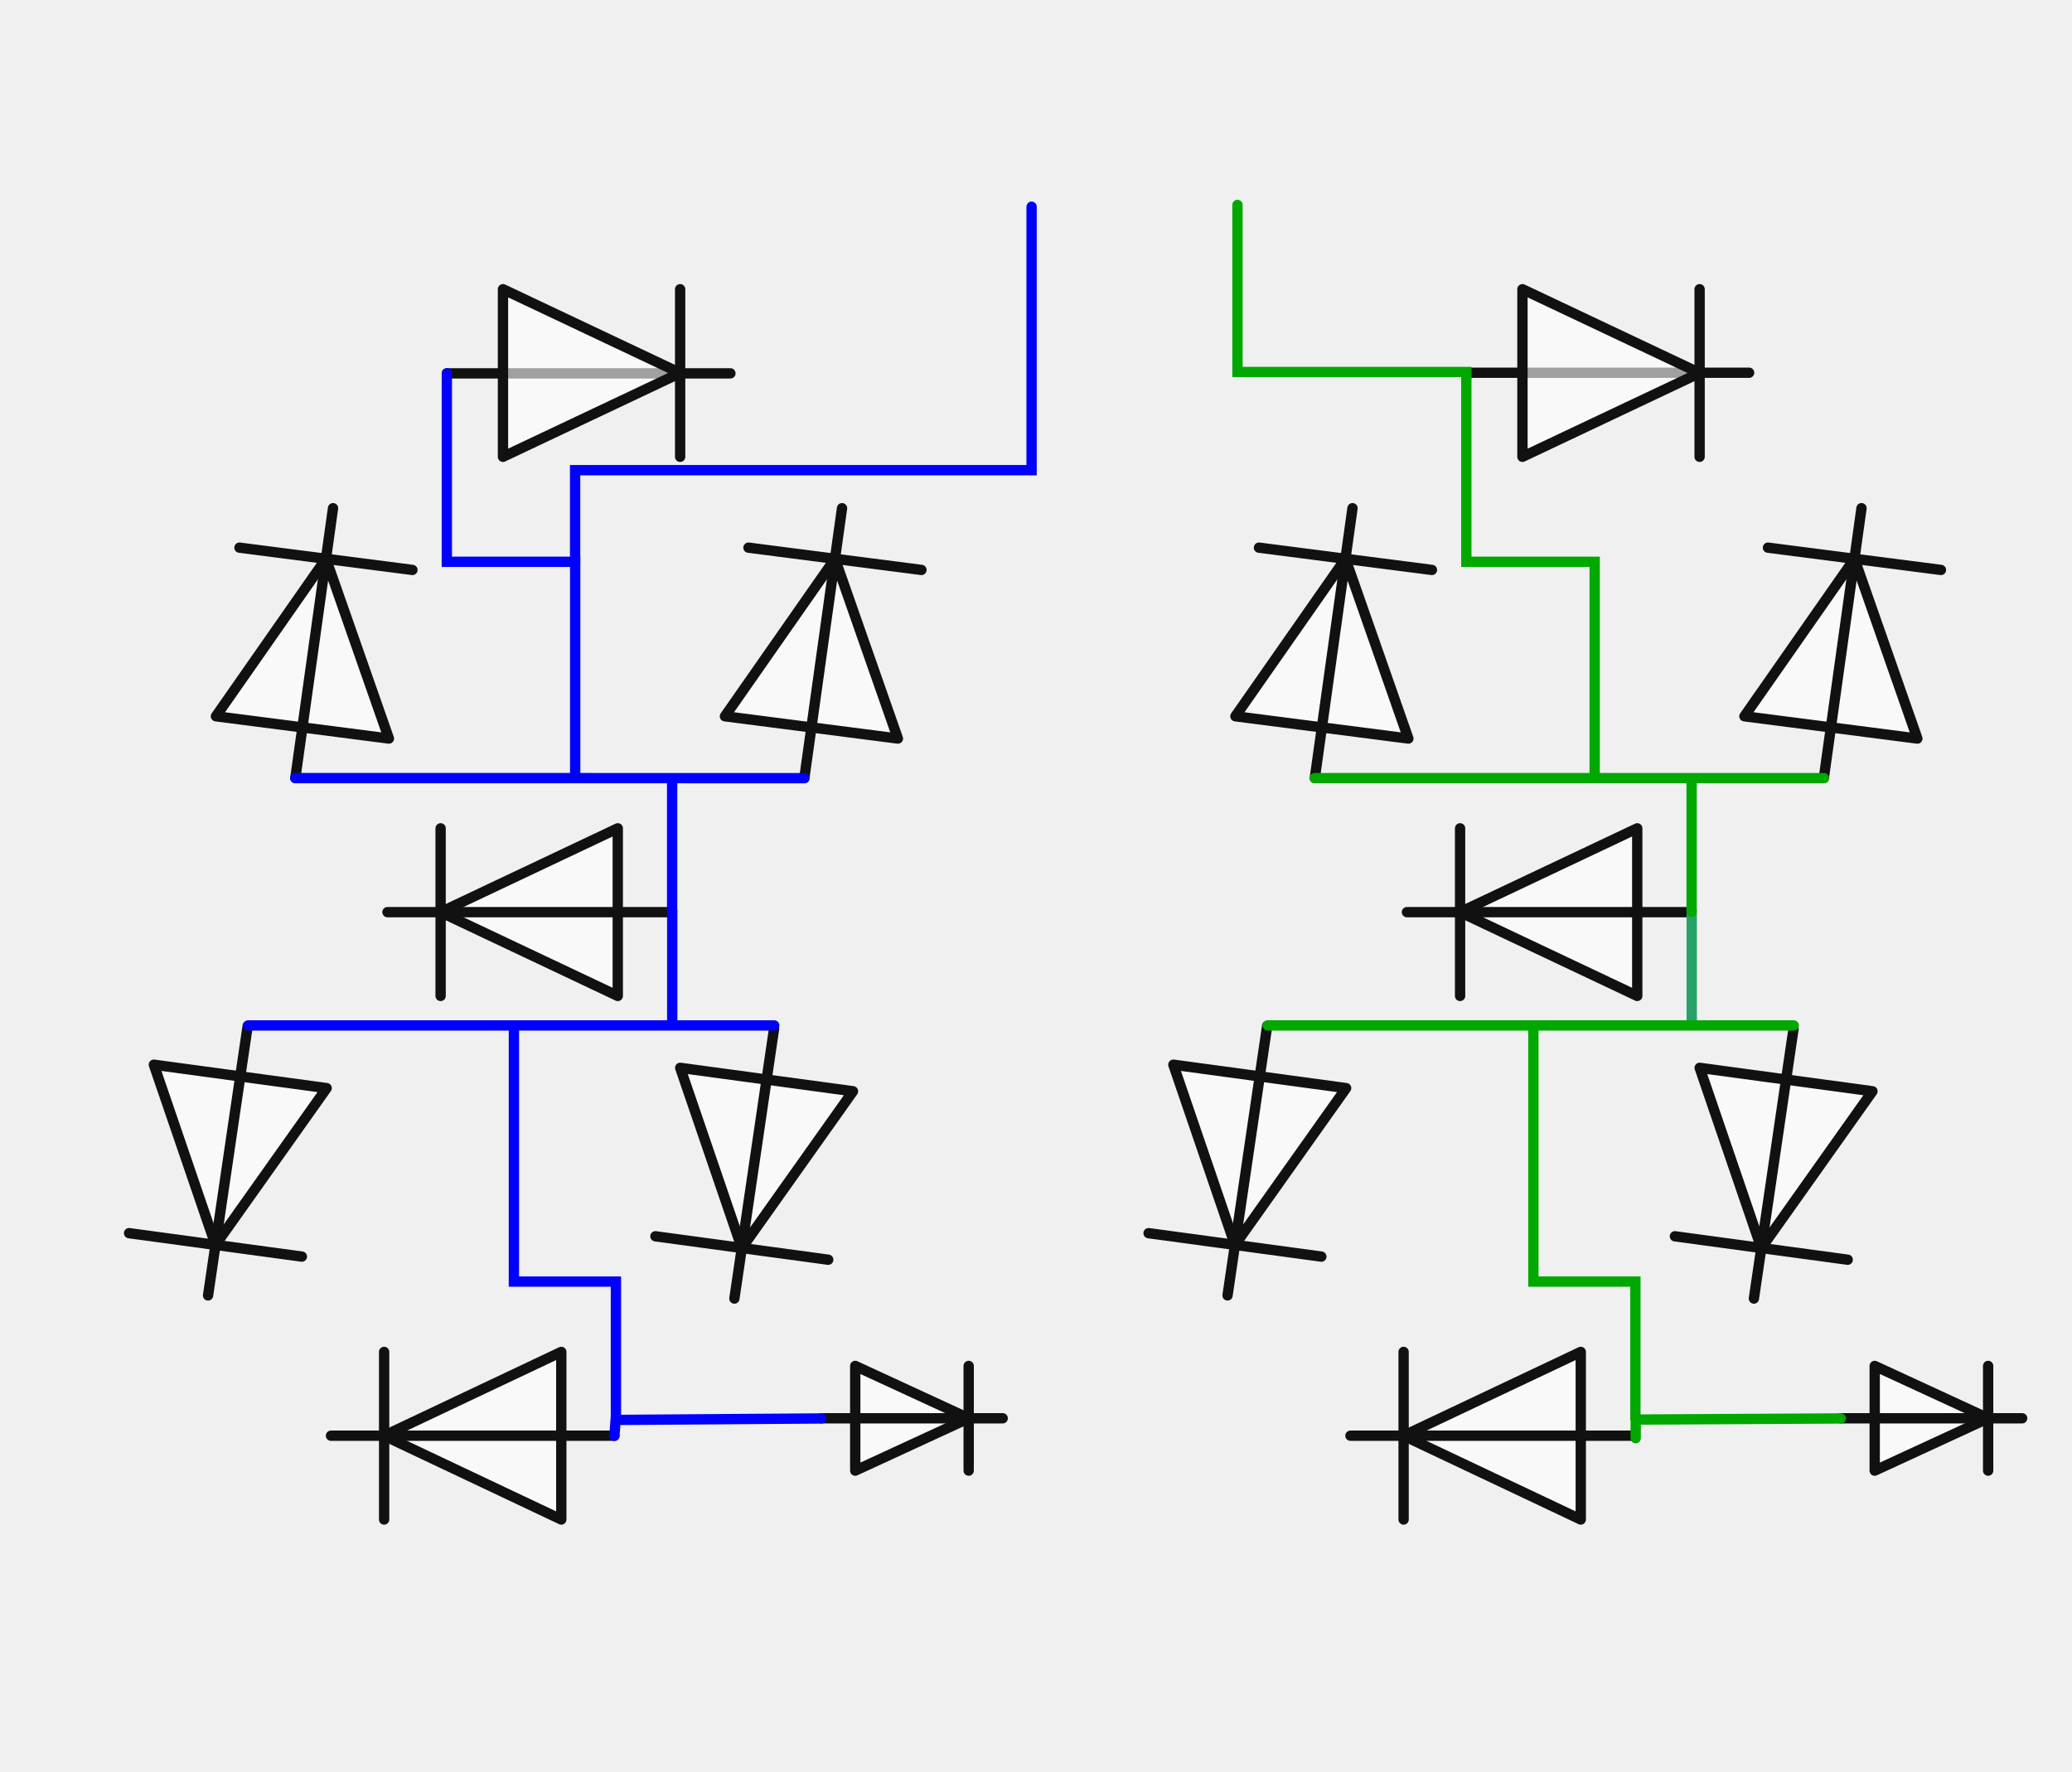
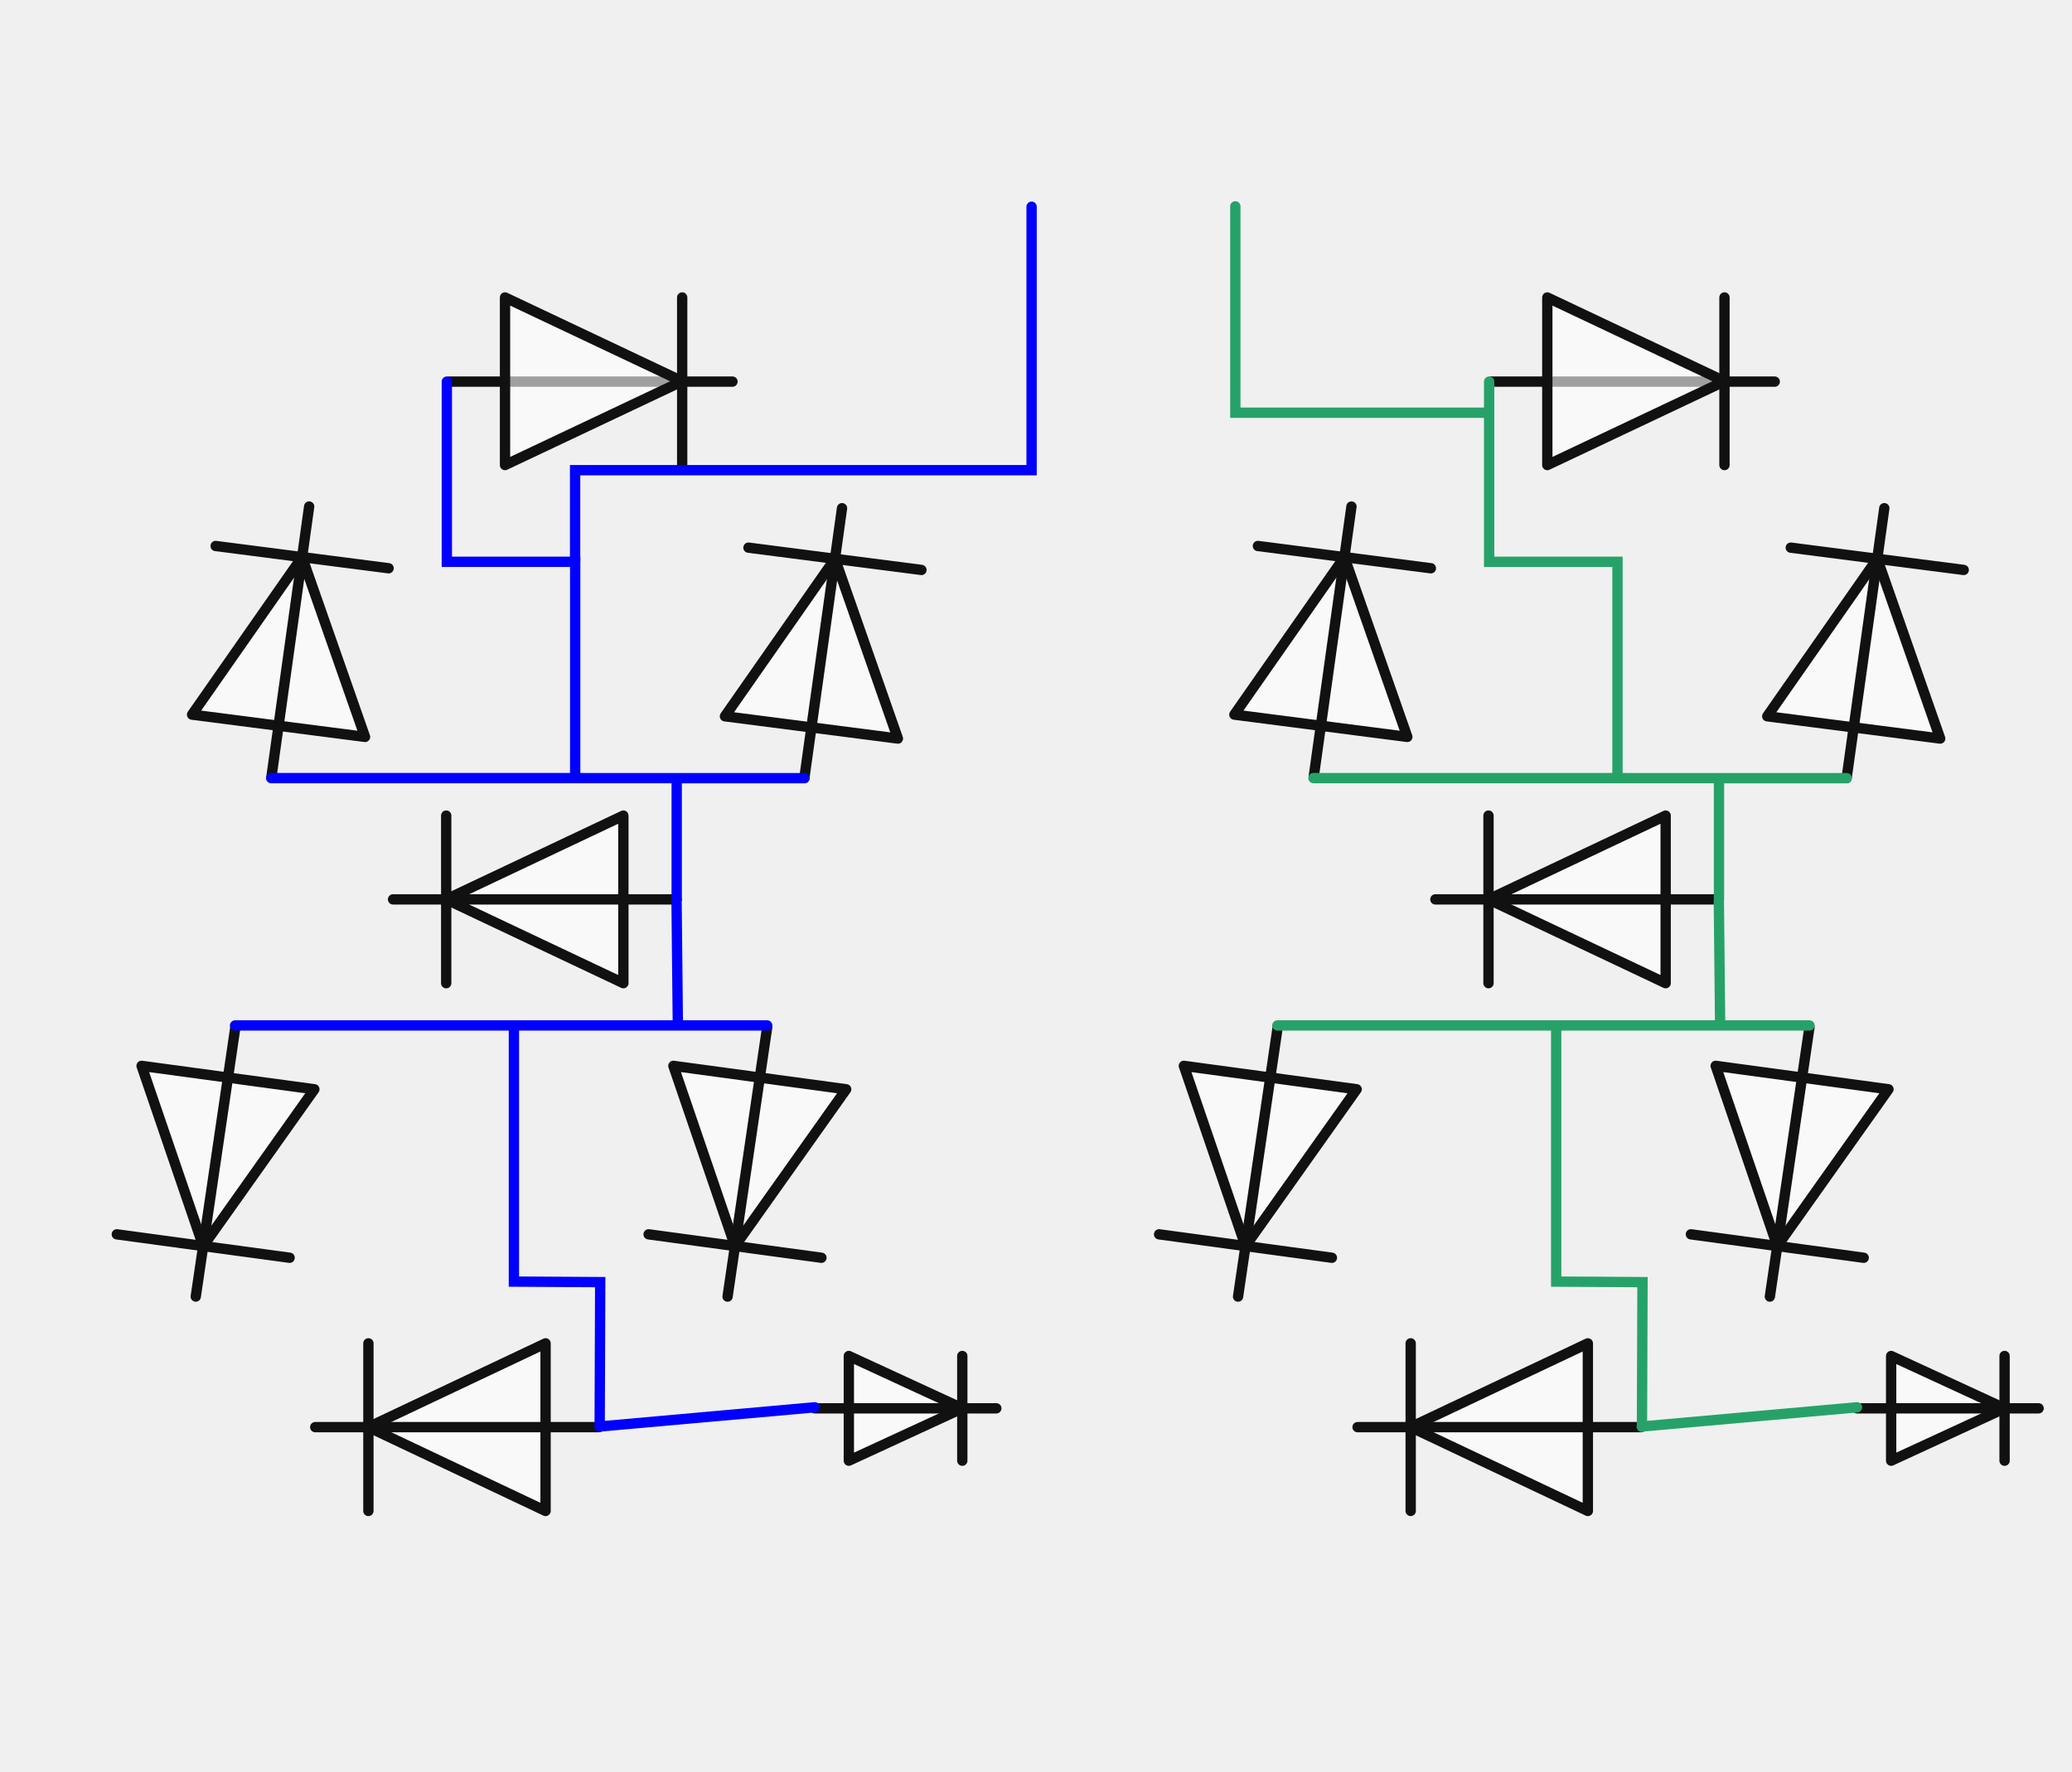
<svg xmlns="http://www.w3.org/2000/svg" viewBox="0 0 100.371 85.806">
-   <path d="M 29.926 40.125 L 29.926 48.244 L 21.344 44.185 Z" fill="#ffffff" fill-opacity="0.6" id="path8-4" style="stroke:#111111;stroke-width:0.5;stroke-linecap:round;stroke-linejoin:round;stroke-dasharray:none" />
-   <line x1="18.77" y1="44.185" x2="32.501" y2="44.185" id="line9-8" style="fill:none;stroke:#111111;stroke-width:0.5;stroke-linecap:round;stroke-linejoin:round;stroke-dasharray:none" />
-   <line x1="70.999" y1="18.056" x2="84.73" y2="18.056" id="line9-8-1" style="fill:none;stroke:#111111;stroke-width:0.5;stroke-linecap:round;stroke-linejoin:round;stroke-dasharray:none" />
-   <line x1="21.651" y1="18.086" x2="35.382" y2="18.086" id="line9-8-7" style="fill:none;stroke:#111111;stroke-width:0.5;stroke-linecap:round;stroke-linejoin:round;stroke-dasharray:none" />
-   <line x1="21.344" y1="40.125" x2="21.344" y2="48.244" id="line10-8" style="fill:none;stroke:#111111;stroke-width:0.5;stroke-linecap:round;stroke-linejoin:round;stroke-dasharray:none" />
-   <path d="M 24.365 22.128 L 24.365 14.010 L 32.947 18.069 Z" fill="#ffffff" fill-opacity="0.6" id="path8-4-5" style="stroke:#111111;stroke-width:0.5;stroke-linecap:round;stroke-linejoin:round;stroke-dasharray:none" />
-   <line x1="32.947" y1="22.128" x2="32.947" y2="14.010" id="line10-8-1" style="fill:none;stroke:#111111;stroke-width:0.5;stroke-linecap:round;stroke-linejoin:round;stroke-dasharray:none" />
-   <path d="M 27.190 65.488 L 27.190 73.607 L 18.608 69.547 Z" fill="#ffffff" fill-opacity="0.6" id="path8-4-1" style="stroke:#111111;stroke-width:0.5;stroke-linecap:round;stroke-linejoin:round;stroke-dasharray:none" />
-   <line x1="16.033" y1="69.547" x2="29.764" y2="69.547" id="line9-8-52" style="fill:none;stroke:#111111;stroke-width:0.5;stroke-linecap:round;stroke-linejoin:round;stroke-dasharray:none" />
-   <line x1="18.608" y1="65.488" x2="18.608" y2="73.607" id="line10-8-7" style="fill:none;stroke:#111111;stroke-width:0.5;stroke-linecap:round;stroke-linejoin:round;stroke-dasharray:none" />
-   <path d="M 41.429 71.239 L 41.429 66.167 L 46.924 68.703 Z" fill="#ffffff" fill-opacity="0.6" id="path8-4-1-3" style="stroke:#111111;stroke-width:0.5;stroke-linecap:round;stroke-linejoin:round;stroke-dasharray:none" />
-   <line x1="48.572" y1="68.703" x2="39.78" y2="68.703" id="line9-8-52-3" style="fill:none;stroke:#111111;stroke-width:0.5;stroke-linecap:round;stroke-linejoin:round;stroke-dasharray:none" />
-   <line x1="46.924" y1="71.239" x2="46.924" y2="66.167" id="line10-8-7-4" style="fill:none;stroke:#111111;stroke-width:0.5;stroke-linecap:round;stroke-linejoin:round;stroke-dasharray:none" />
-   <path d="M 18.839 35.776 L 10.460 34.697 L 15.790 27.068 Z" fill="#ffffff" fill-opacity="0.6" id="path8-4-2" style="stroke:#111111;stroke-width:0.5;stroke-linecap:round;stroke-linejoin:round;stroke-dasharray:none" />
-   <line x1="16.132" y1="24.618" x2="14.307" y2="37.687" id="line9-8-3" style="fill:none;stroke:#111111;stroke-width:0.5;stroke-linecap:round;stroke-linejoin:round;stroke-dasharray:none" />
-   <line x1="19.979" y1="27.608" x2="11.600" y2="26.529" id="line10-8-2" style="fill:none;stroke:#111111;stroke-width:0.5;stroke-linecap:round;stroke-linejoin:round;stroke-dasharray:none" />
-   <path d="M 43.496 35.776 L 35.117 34.697 L 40.447 27.068 Z" fill="#ffffff" fill-opacity="0.6" id="path8-4-2-6" style="stroke:#111111;stroke-width:0.5;stroke-linecap:round;stroke-linejoin:round;stroke-dasharray:none" />
-   <line x1="40.789" y1="24.618" x2="38.964" y2="37.687" id="line9-8-3-8" style="fill:none;stroke:#111111;stroke-width:0.5;stroke-linecap:round;stroke-linejoin:round;stroke-dasharray:none" />
-   <line x1="44.636" y1="27.608" x2="36.257" y2="26.529" id="line10-8-2-5" style="fill:none;stroke:#111111;stroke-width:0.5;stroke-linecap:round;stroke-linejoin:round;stroke-dasharray:none" />
-   <path d="M 41.321 52.862 L 32.950 51.727 L 35.935 60.455 Z" fill="#ffffff" fill-opacity="0.6" id="path8-4-2-1" style="stroke:#111111;stroke-width:0.5;stroke-linecap:round;stroke-linejoin:round;stroke-dasharray:none" />
-   <line x1="35.575" y1="62.903" x2="37.495" y2="49.846" id="line9-8-3-89" style="fill:none;stroke:#111111;stroke-width:0.5;stroke-linecap:round;stroke-linejoin:round;stroke-dasharray:none" />
-   <line x1="40.121" y1="61.022" x2="31.750" y2="59.887" id="line10-8-2-2" style="fill:none;stroke:#111111;stroke-width:0.5;stroke-linecap:round;stroke-linejoin:round;stroke-dasharray:none" />
-   <path d="M 15.824 52.710 L 7.453 51.575 L 10.439 60.303 Z" fill="#ffffff" fill-opacity="0.6" id="path8-4-2-1-3" style="stroke:#111111;stroke-width:0.5;stroke-linecap:round;stroke-linejoin:round;stroke-dasharray:none" />
-   <line x1="10.079" y1="62.751" x2="11.999" y2="49.694" id="line9-8-3-89-8" style="fill:none;stroke:#111111;stroke-width:0.5;stroke-linecap:round;stroke-linejoin:round;stroke-dasharray:none" />
-   <line x1="14.624" y1="60.871" x2="6.253" y2="59.736" id="line10-8-2-2-7" style="fill:none;stroke:#111111;stroke-width:0.5;stroke-linecap:round;stroke-linejoin:round;stroke-dasharray:none" />
-   <path style="fill:none;stroke:#0000ff;stroke-width:0.5;stroke-linecap:round;stroke-dasharray:none" d="M 32.564,44.137 V 49.427" id="path22" />
-   <path id="path25" style="fill:none;stroke:#0000ff;stroke-width:0.5;stroke-linecap:round;stroke-dasharray:none" d="M 29.836,68.756 V 62.082 H 24.894 V 49.723 M 39.787,68.711 29.823,68.783 29.762,69.553 M 12.025,49.674 H 37.506 M 32.559,44.174 V 37.819 M 21.646,18.081 V 27.213 H 27.863 V 37.614 M 38.968,37.695 14.302,37.692" />
-   <path d="M 79.311 40.125 L 79.311 48.244 L 70.729 44.185 Z" fill="#ffffff" fill-opacity="0.6" id="path8-4-24" style="stroke:#111111;stroke-width:0.5;stroke-linecap:round;stroke-linejoin:round;stroke-dasharray:none" />
-   <line x1="68.155" y1="44.185" x2="81.886" y2="44.185" id="line9-8-55" style="fill:none;stroke:#111111;stroke-width:0.5;stroke-linecap:round;stroke-linejoin:round;stroke-dasharray:none" />
-   <line x1="70.729" y1="40.125" x2="70.729" y2="48.244" id="line10-8-17" style="fill:none;stroke:#111111;stroke-width:0.5;stroke-linecap:round;stroke-linejoin:round;stroke-dasharray:none" />
-   <path d="M 73.750 22.128 L 73.750 14.010 L 82.332 18.069 Z" fill="#ffffff" fill-opacity="0.6" id="path8-4-5-1" style="stroke:#111111;stroke-width:0.5;stroke-linecap:round;stroke-linejoin:round;stroke-dasharray:none" />
-   <line x1="82.332" y1="22.128" x2="82.332" y2="14.010" id="line10-8-1-5" style="fill:none;stroke:#111111;stroke-width:0.5;stroke-linecap:round;stroke-linejoin:round;stroke-dasharray:none" />
-   <path d="M 76.575 65.488 L 76.575 73.607 L 67.993 69.547 Z" fill="#ffffff" fill-opacity="0.6" id="path8-4-1-2" style="stroke:#111111;stroke-width:0.5;stroke-linecap:round;stroke-linejoin:round;stroke-dasharray:none" />
-   <line x1="65.418" y1="69.547" x2="79.149" y2="69.547" id="line9-8-52-7" style="fill:none;stroke:#111111;stroke-width:0.5;stroke-linecap:round;stroke-linejoin:round;stroke-dasharray:none" />
-   <line x1="67.993" y1="65.488" x2="67.993" y2="73.607" id="line10-8-7-6" style="fill:none;stroke:#111111;stroke-width:0.5;stroke-linecap:round;stroke-linejoin:round;stroke-dasharray:none" />
-   <path d="M 90.814 71.239 L 90.814 66.167 L 96.309 68.703 Z" fill="#ffffff" fill-opacity="0.6" id="path8-4-1-3-1" style="stroke:#111111;stroke-width:0.5;stroke-linecap:round;stroke-linejoin:round;stroke-dasharray:none" />
-   <line x1="97.957" y1="68.703" x2="89.165" y2="68.703" id="line9-8-52-3-4" style="fill:none;stroke:#111111;stroke-width:0.5;stroke-linecap:round;stroke-linejoin:round;stroke-dasharray:none" />
-   <line x1="96.309" y1="71.239" x2="96.309" y2="66.167" id="line10-8-7-4-2" style="fill:none;stroke:#111111;stroke-width:0.5;stroke-linecap:round;stroke-linejoin:round;stroke-dasharray:none" />
-   <path d="M 68.224 35.776 L 59.845 34.697 L 65.175 27.068 Z" fill="#ffffff" fill-opacity="0.6" id="path8-4-2-3" style="stroke:#111111;stroke-width:0.5;stroke-linecap:round;stroke-linejoin:round;stroke-dasharray:none" />
-   <line x1="65.517" y1="24.618" x2="63.692" y2="37.687" id="line9-8-3-2" style="fill:none;stroke:#111111;stroke-width:0.5;stroke-linecap:round;stroke-linejoin:round;stroke-dasharray:none" />
-   <line x1="69.365" y1="27.608" x2="60.986" y2="26.529" id="line10-8-2-21" style="fill:none;stroke:#111111;stroke-width:0.5;stroke-linecap:round;stroke-linejoin:round;stroke-dasharray:none" />
-   <path d="M 92.881 35.776 L 84.502 34.697 L 89.832 27.068 Z" fill="#ffffff" fill-opacity="0.6" id="path8-4-2-6-6" style="stroke:#111111;stroke-width:0.5;stroke-linecap:round;stroke-linejoin:round;stroke-dasharray:none" />
-   <line x1="90.174" y1="24.618" x2="88.349" y2="37.687" id="line9-8-3-8-8" style="fill:none;stroke:#111111;stroke-width:0.5;stroke-linecap:round;stroke-linejoin:round;stroke-dasharray:none" />
-   <line x1="94.022" y1="27.608" x2="85.643" y2="26.529" id="line10-8-2-5-5" style="fill:none;stroke:#111111;stroke-width:0.5;stroke-linecap:round;stroke-linejoin:round;stroke-dasharray:none" />
-   <path d="M 90.706 52.862 L 82.335 51.727 L 85.321 60.455 Z" fill="#ffffff" fill-opacity="0.6" id="path8-4-2-1-7" style="stroke:#111111;stroke-width:0.5;stroke-linecap:round;stroke-linejoin:round;stroke-dasharray:none" />
-   <line x1="84.961" y1="62.903" x2="86.881" y2="49.846" id="line9-8-3-89-6" style="fill:none;stroke:#111111;stroke-width:0.5;stroke-linecap:round;stroke-linejoin:round;stroke-dasharray:none" />
-   <line x1="89.506" y1="61.022" x2="81.135" y2="59.887" id="line10-8-2-2-1" style="fill:none;stroke:#111111;stroke-width:0.5;stroke-linecap:round;stroke-linejoin:round;stroke-dasharray:none" />
-   <path d="M 65.209 52.710 L 56.839 51.575 L 59.824 60.303 Z" fill="#ffffff" fill-opacity="0.6" id="path8-4-2-1-3-8" style="stroke:#111111;stroke-width:0.5;stroke-linecap:round;stroke-linejoin:round;stroke-dasharray:none" />
-   <line x1="59.464" y1="62.751" x2="61.384" y2="49.694" id="line9-8-3-89-8-9" style="fill:none;stroke:#111111;stroke-width:0.5;stroke-linecap:round;stroke-linejoin:round;stroke-dasharray:none" />
-   <line x1="64.009" y1="60.871" x2="55.639" y2="59.736" id="line10-8-2-2-7-2" style="fill:none;stroke:#111111;stroke-width:0.5;stroke-linecap:round;stroke-linejoin:round;stroke-dasharray:none" />
-   <path style="fill:none;stroke:#26a269;stroke-width:0.5;stroke-linecap:round;stroke-dasharray:none" d="M 81.95,44.137 V 49.427" id="path22-3" />
-   <path style="fill:none;stroke:#0000ff;stroke-width:0.5;stroke-linecap:round;stroke-dasharray:none;stroke-opacity:1" d="M 27.859,27.195 V 22.777 H 49.972 V 10.014" id="path5" />
-   <path id="path25-3" style="fill:none;stroke:#00a800;stroke-width:0.5;stroke-linecap:round;stroke-dasharray:none;stroke-opacity:1" d="M 79.221,68.756 V 62.082 H 74.279 V 49.723 M 89.173,68.711 79.239,68.765 79.234,69.666 M 61.41,49.674 H 86.891 M 81.944,44.174 V 37.819 M 88.353,37.695 63.687,37.692 M 77.248,37.614 V 27.213 H 71.031 V 18.02 H 59.945 V 9.927" />
+   <g id="g4">
+     <g id="g1">
+       <path d="M 30.197 39.508 L 30.197 47.626 L 21.615 43.567 Z" fill="#ffffff" fill-opacity="0.6" id="path8-4" style="stroke:#111111;stroke-width:0.5;stroke-linecap:round;stroke-linejoin:round;stroke-dasharray:none" />
+       <line x1="19.04" y1="43.567" x2="32.772" y2="43.567" id="line9-8" style="fill:none;stroke:#111111;stroke-width:0.5;stroke-linecap:round;stroke-linejoin:round;stroke-dasharray:none" />
+       <line x1="21.751" y1="18.486" x2="35.482" y2="18.486" id="line9-8-7" style="fill:none;stroke:#111111;stroke-width:0.5;stroke-linecap:round;stroke-linejoin:round;stroke-dasharray:none" />
+       <line x1="21.615" y1="39.508" x2="21.615" y2="47.626" id="line10-8" style="fill:none;stroke:#111111;stroke-width:0.5;stroke-linecap:round;stroke-linejoin:round;stroke-dasharray:none" />
+       <path d="M 24.464 22.528 L 24.464 14.409 L 33.046 18.469 Z" fill="#ffffff" fill-opacity="0.6" id="path8-4-5" style="stroke:#111111;stroke-width:0.5;stroke-linecap:round;stroke-linejoin:round;stroke-dasharray:none" />
+       <line x1="33.046" y1="22.528" x2="33.046" y2="14.409" id="line10-8-1" style="fill:none;stroke:#111111;stroke-width:0.5;stroke-linecap:round;stroke-linejoin:round;stroke-dasharray:none" />
+       <path d="M 26.428 65.073 L 26.428 73.192 L 17.846 69.132 Z" fill="#ffffff" fill-opacity="0.6" id="path8-4-1" style="stroke:#111111;stroke-width:0.5;stroke-linecap:round;stroke-linejoin:round;stroke-dasharray:none" />
+       <line x1="15.271" y1="69.132" x2="29.003" y2="69.132" id="line9-8-52" style="fill:none;stroke:#111111;stroke-width:0.5;stroke-linecap:round;stroke-linejoin:round;stroke-dasharray:none" />
+       <line x1="17.846" y1="65.073" x2="17.846" y2="73.191" id="line10-8-7" style="fill:none;stroke:#111111;stroke-width:0.5;stroke-linecap:round;stroke-linejoin:round;stroke-dasharray:none" />
+       <path d="M 41.119 70.757 L 41.119 65.685 L 46.615 68.221 Z" fill="#ffffff" fill-opacity="0.6" id="path8-4-1-3" style="stroke:#111111;stroke-width:0.5;stroke-linecap:round;stroke-linejoin:round;stroke-dasharray:none" />
+       <line x1="48.263" y1="68.221" x2="39.471" y2="68.221" id="line9-8-52-3" style="fill:none;stroke:#111111;stroke-width:0.5;stroke-linecap:round;stroke-linejoin:round;stroke-dasharray:none" />
+       <line x1="46.615" y1="70.757" x2="46.615" y2="65.685" id="line10-8-7-4" style="fill:none;stroke:#111111;stroke-width:0.5;stroke-linecap:round;stroke-linejoin:round;stroke-dasharray:none" />
+       <path d="M 17.683 35.696 L 9.304 34.617 L 14.634 26.988 Z" fill="#ffffff" fill-opacity="0.6" id="path8-4-2" style="stroke:#111111;stroke-width:0.5;stroke-linecap:round;stroke-linejoin:round;stroke-dasharray:none" />
+       <line x1="14.976" y1="24.537" x2="13.152" y2="37.607" id="line9-8-3" style="fill:none;stroke:#111111;stroke-width:0.5;stroke-linecap:round;stroke-linejoin:round;stroke-dasharray:none" />
+       <line x1="18.824" y1="27.527" x2="10.445" y2="26.448" id="line10-8-2" style="fill:none;stroke:#111111;stroke-width:0.5;stroke-linecap:round;stroke-linejoin:round;stroke-dasharray:none" />
+       <path d="M 43.496 35.776 L 35.117 34.697 L 40.447 27.068 Z" fill="#ffffff" fill-opacity="0.6" id="path8-4-2-6" style="stroke:#111111;stroke-width:0.5;stroke-linecap:round;stroke-linejoin:round;stroke-dasharray:none" />
+       <line x1="40.789" y1="24.618" x2="38.964" y2="37.687" id="line9-8-3-8" style="fill:none;stroke:#111111;stroke-width:0.5;stroke-linecap:round;stroke-linejoin:round;stroke-dasharray:none" />
+       <line x1="44.636" y1="27.608" x2="36.257" y2="26.529" id="line10-8-2-5" style="fill:none;stroke:#111111;stroke-width:0.5;stroke-linecap:round;stroke-linejoin:round;stroke-dasharray:none" />
+       <path d="M 40.991 52.766 L 32.620 51.631 L 35.605 60.359 Z" fill="#ffffff" fill-opacity="0.6" id="path8-4-2-1" style="stroke:#111111;stroke-width:0.5;stroke-linecap:round;stroke-linejoin:round;stroke-dasharray:none" />
+       <line x1="35.245" y1="62.807" x2="37.165" y2="49.75" id="line9-8-3-89" style="fill:none;stroke:#111111;stroke-width:0.5;stroke-linecap:round;stroke-linejoin:round;stroke-dasharray:none" />
+       <line x1="39.791" y1="60.927" x2="31.420" y2="59.792" id="line10-8-2-2" style="fill:none;stroke:#111111;stroke-width:0.5;stroke-linecap:round;stroke-linejoin:round;stroke-dasharray:none" />
+       <path d="M 15.229 52.766 L 6.858 51.631 L 9.843 60.359 Z" fill="#ffffff" fill-opacity="0.6" id="path8-4-2-1-3" style="stroke:#111111;stroke-width:0.5;stroke-linecap:round;stroke-linejoin:round;stroke-dasharray:none" />
+       <line x1="9.483" y1="62.807" x2="11.403" y2="49.75" id="line9-8-3-89-8" style="fill:none;stroke:#111111;stroke-width:0.5;stroke-linecap:round;stroke-linejoin:round;stroke-dasharray:none" />
+       <line x1="14.029" y1="60.927" x2="5.658" y2="59.792" id="line10-8-2-2-7" style="fill:none;stroke:#111111;stroke-width:0.5;stroke-linecap:round;stroke-linejoin:round;stroke-dasharray:none" />
+       <path style="fill:none;stroke:#0000ff;stroke-width:0.5;stroke-linecap:round;stroke-dasharray:none" d="M 32.773,43.634 32.834,49.427" id="path22" />
+       <path id="path25" style="fill:none;stroke:#0000ff;stroke-width:0.5;stroke-linecap:round;stroke-dasharray:none" d="M 29.049,69.119 29.075,62.107 24.894,62.082 V 49.723 M 39.468,68.171 29.038,69.102 M 11.386,49.674 H 37.163 M 32.78,43.548 V 37.819 M 21.646,18.486 V 27.213 H 27.863 V 37.614 M 38.968,37.695 13.136,37.692" />
+       <path style="fill:none;stroke:#0000ff;stroke-width:0.5;stroke-linecap:round;stroke-dasharray:none;stroke-opacity:1" d="M 27.859,27.195 V 22.777 H 49.972 V 10.014" id="path5" />
+     </g>
+     <path d="M 80.687 39.508 L 80.687 47.626 L 72.105 43.567 Z" fill="#ffffff" fill-opacity="0.6" id="path8-4-15" style="stroke:#111111;stroke-width:0.5;stroke-linecap:round;stroke-linejoin:round;stroke-dasharray:none" />
+     <line x1="69.531" y1="43.567" x2="83.262" y2="43.567" id="line9-8-2" style="fill:none;stroke:#111111;stroke-width:0.5;stroke-linecap:round;stroke-linejoin:round;stroke-dasharray:none" />
+     <line x1="72.241" y1="18.486" x2="85.972" y2="18.486" id="line9-8-7-7" style="fill:none;stroke:#111111;stroke-width:0.5;stroke-linecap:round;stroke-linejoin:round;stroke-dasharray:none" />
+     <line x1="72.105" y1="39.508" x2="72.105" y2="47.626" id="line10-8-6" style="fill:none;stroke:#111111;stroke-width:0.5;stroke-linecap:round;stroke-linejoin:round;stroke-dasharray:none" />
+     <path d="M 74.954 22.528 L 74.954 14.409 L 83.536 18.469 Z" fill="#ffffff" fill-opacity="0.6" id="path8-4-5-1" style="stroke:#111111;stroke-width:0.5;stroke-linecap:round;stroke-linejoin:round;stroke-dasharray:none" />
+     <line x1="83.536" y1="22.528" x2="83.536" y2="14.409" id="line10-8-1-4" style="fill:none;stroke:#111111;stroke-width:0.5;stroke-linecap:round;stroke-linejoin:round;stroke-dasharray:none" />
+     <path d="M 76.918 65.073 L 76.918 73.192 L 68.336 69.132 Z" fill="#ffffff" fill-opacity="0.6" id="path8-4-1-2" style="stroke:#111111;stroke-width:0.5;stroke-linecap:round;stroke-linejoin:round;stroke-dasharray:none" />
+     <line x1="65.762" y1="69.132" x2="79.493" y2="69.132" id="line9-8-52-32" style="fill:none;stroke:#111111;stroke-width:0.5;stroke-linecap:round;stroke-linejoin:round;stroke-dasharray:none" />
+     <line x1="68.336" y1="65.073" x2="68.336" y2="73.191" id="line10-8-7-2" style="fill:none;stroke:#111111;stroke-width:0.5;stroke-linecap:round;stroke-linejoin:round;stroke-dasharray:none" />
+     <path d="M 91.610 70.757 L 91.610 65.685 L 97.105 68.221 Z" fill="#ffffff" fill-opacity="0.6" id="path8-4-1-3-1" style="stroke:#111111;stroke-width:0.5;stroke-linecap:round;stroke-linejoin:round;stroke-dasharray:none" />
+     <line x1="98.753" y1="68.221" x2="89.961" y2="68.221" id="line9-8-52-3-6" style="fill:none;stroke:#111111;stroke-width:0.5;stroke-linecap:round;stroke-linejoin:round;stroke-dasharray:none" />
+     <line x1="97.105" y1="70.757" x2="97.105" y2="65.685" id="line10-8-7-4-8" style="fill:none;stroke:#111111;stroke-width:0.5;stroke-linecap:round;stroke-linejoin:round;stroke-dasharray:none" />
+     <path d="M 68.173 35.696 L 59.794 34.617 L 65.124 26.988 Z" fill="#ffffff" fill-opacity="0.6" id="path8-4-2-5" style="stroke:#111111;stroke-width:0.5;stroke-linecap:round;stroke-linejoin:round;stroke-dasharray:none" />
+     <line x1="65.467" y1="24.537" x2="63.642" y2="37.607" id="line9-8-3-7" style="fill:none;stroke:#111111;stroke-width:0.5;stroke-linecap:round;stroke-linejoin:round;stroke-dasharray:none" />
+     <line x1="69.314" y1="27.527" x2="60.935" y2="26.448" id="line10-8-2-6" style="fill:none;stroke:#111111;stroke-width:0.5;stroke-linecap:round;stroke-linejoin:round;stroke-dasharray:none" />
+     <path d="M 93.986 35.776 L 85.607 34.697 L 90.937 27.068 Z" fill="#ffffff" fill-opacity="0.6" id="path8-4-2-6-1" style="stroke:#111111;stroke-width:0.5;stroke-linecap:round;stroke-linejoin:round;stroke-dasharray:none" />
+     <line x1="91.279" y1="24.618" x2="89.454" y2="37.687" id="line9-8-3-8-8" style="fill:none;stroke:#111111;stroke-width:0.5;stroke-linecap:round;stroke-linejoin:round;stroke-dasharray:none" />
+     <line x1="95.126" y1="27.608" x2="86.748" y2="26.529" id="line10-8-2-5-9" style="fill:none;stroke:#111111;stroke-width:0.5;stroke-linecap:round;stroke-linejoin:round;stroke-dasharray:none" />
+     <path d="M 91.481 52.766 L 83.110 51.631 L 86.095 60.359 Z" fill="#ffffff" fill-opacity="0.6" id="path8-4-2-1-2" style="stroke:#111111;stroke-width:0.5;stroke-linecap:round;stroke-linejoin:round;stroke-dasharray:none" />
+     <line x1="85.735" y1="62.807" x2="87.655" y2="49.75" id="line9-8-3-89-7" style="fill:none;stroke:#111111;stroke-width:0.5;stroke-linecap:round;stroke-linejoin:round;stroke-dasharray:none" />
+     <line x1="90.281" y1="60.927" x2="81.910" y2="59.792" id="line10-8-2-2-9" style="fill:none;stroke:#111111;stroke-width:0.5;stroke-linecap:round;stroke-linejoin:round;stroke-dasharray:none" />
+     <path d="M 65.719 52.766 L 57.348 51.631 L 60.334 60.359 Z" fill="#ffffff" fill-opacity="0.6" id="path8-4-2-1-3-5" style="stroke:#111111;stroke-width:0.5;stroke-linecap:round;stroke-linejoin:round;stroke-dasharray:none" />
+     <line x1="59.974" y1="62.807" x2="61.894" y2="49.75" id="line9-8-3-89-8-4" style="fill:none;stroke:#111111;stroke-width:0.5;stroke-linecap:round;stroke-linejoin:round;stroke-dasharray:none" />
+     <line x1="64.519" y1="60.927" x2="56.148" y2="59.792" id="line10-8-2-2-7-3" style="fill:none;stroke:#111111;stroke-width:0.5;stroke-linecap:round;stroke-linejoin:round;stroke-dasharray:none" />
+     <path style="fill:none;stroke:#26a269;stroke-width:0.5;stroke-linecap:round;stroke-dasharray:none" d="M 83.263,43.634 83.324,49.427" id="path22-1" />
+     <path id="path25-2" style="fill:none;stroke:#26a269;stroke-width:0.5;stroke-linecap:round;stroke-dasharray:none" d="M 79.539,69.119 79.565,62.107 75.384,62.082 V 49.723 M 89.958,68.171 79.528,69.102 M 61.877,49.674 H 87.653 M 83.27,43.548 V 37.819 M 72.136,18.486 V 27.213 H 78.353 V 37.614 M 89.458,37.695 63.626,37.692" />
+     <path style="fill:none;stroke:#26a269;stroke-width:0.5;stroke-linecap:round;stroke-dasharray:none" d="M 59.841,9.997 V 19.993 H 71.99" id="path1" />
+   </g>
</svg>
